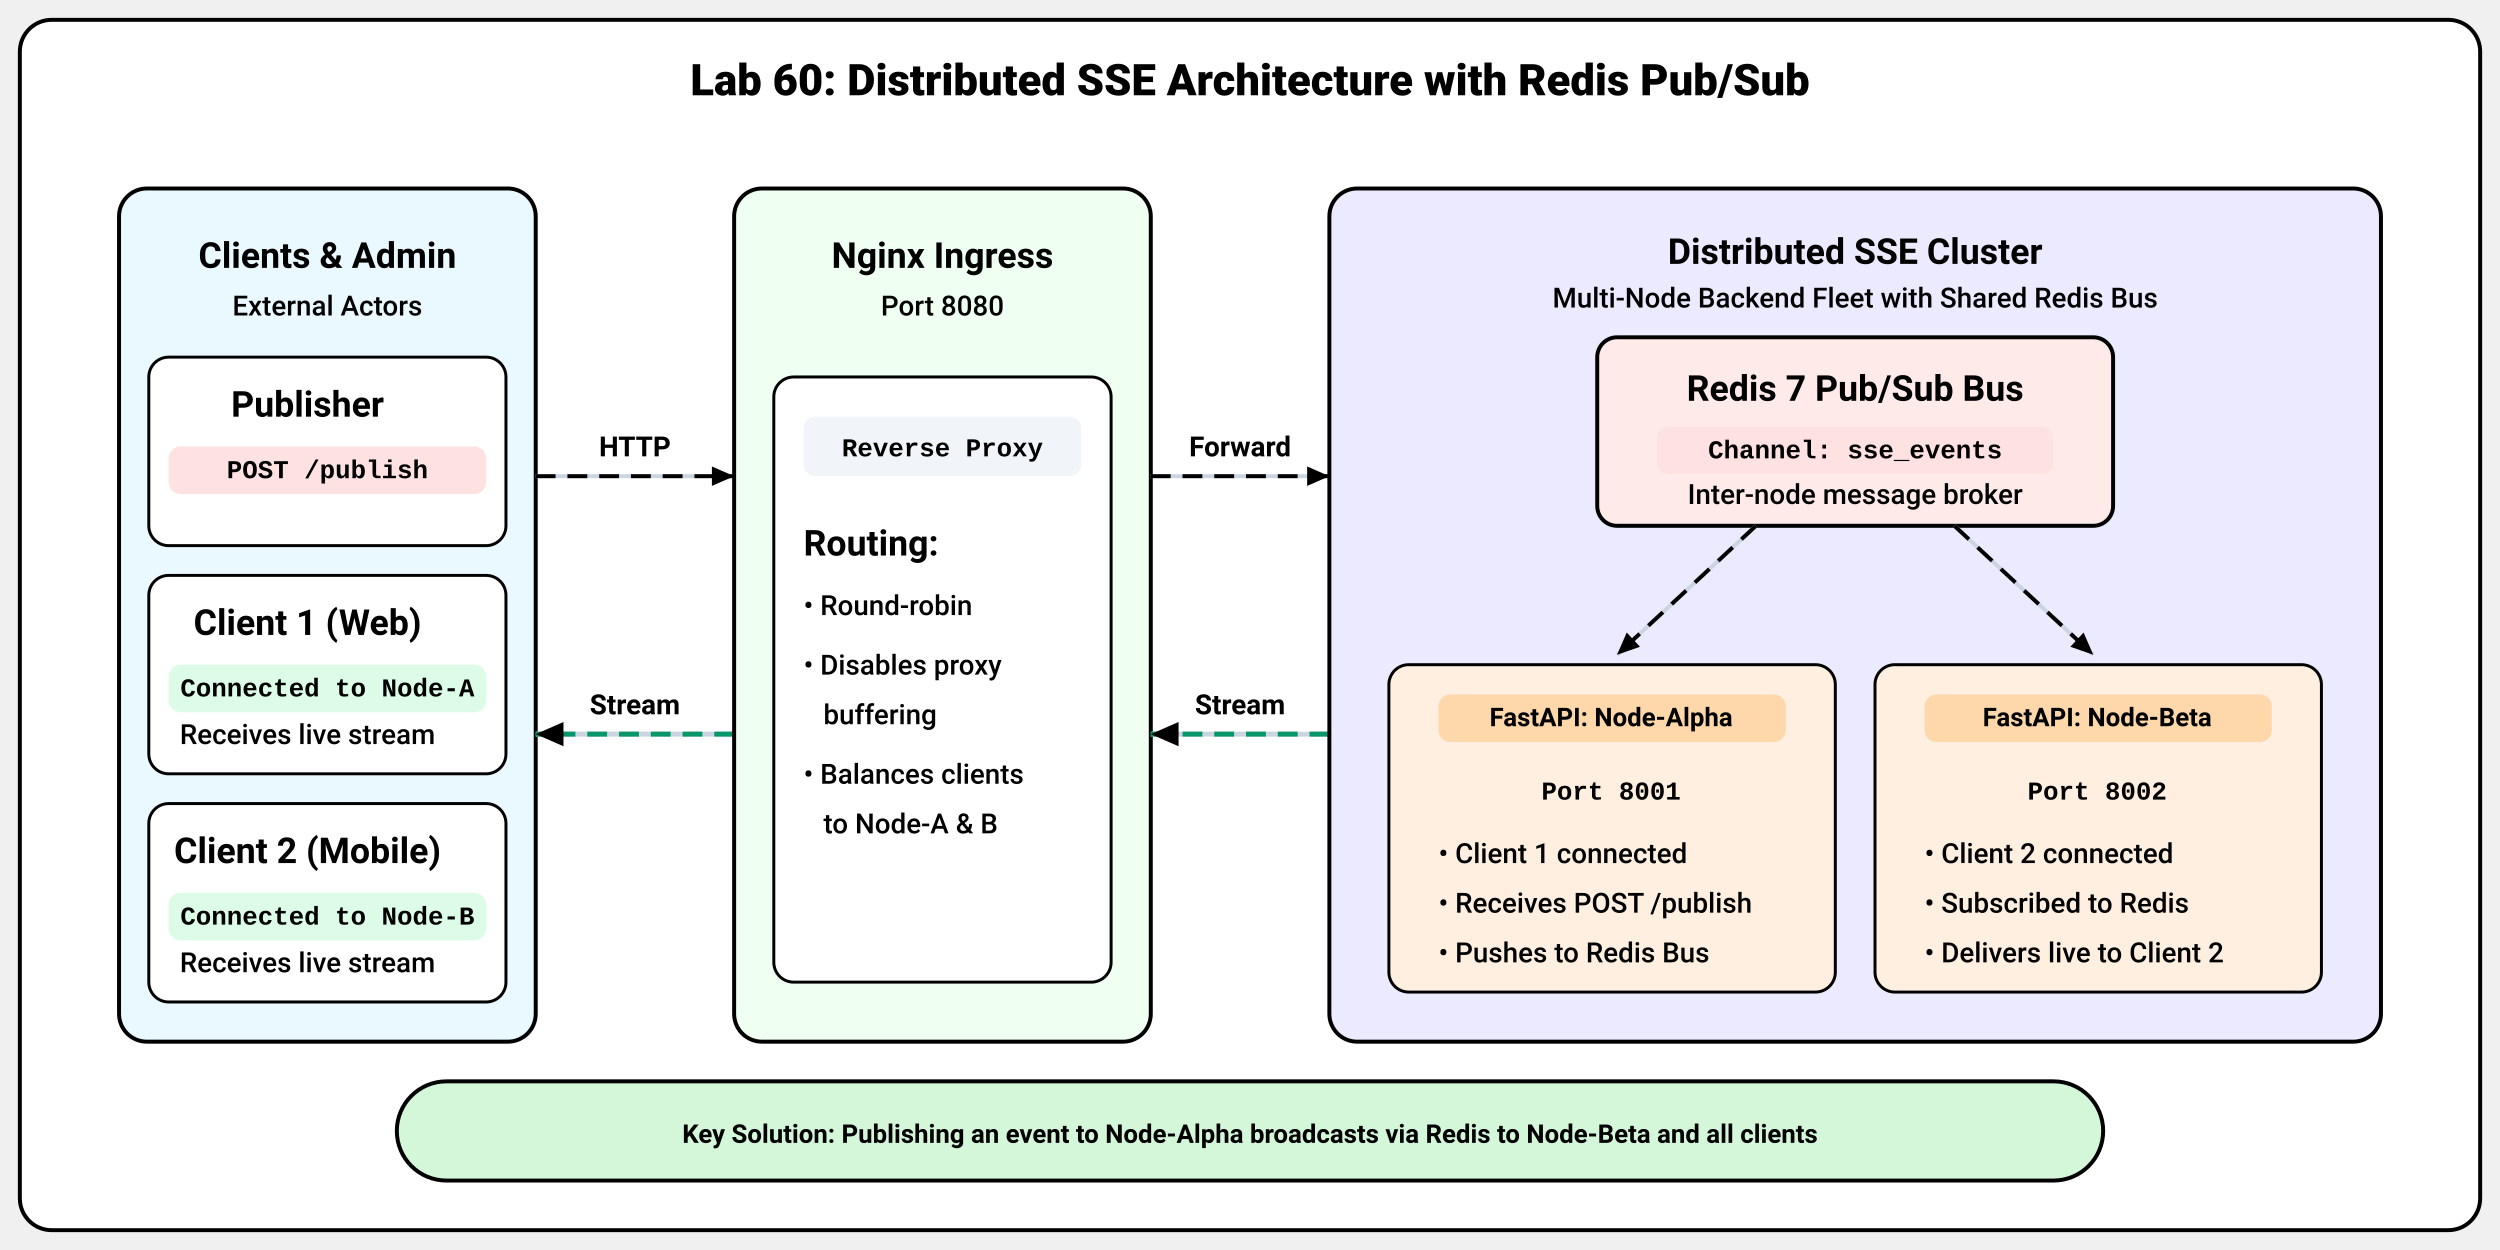
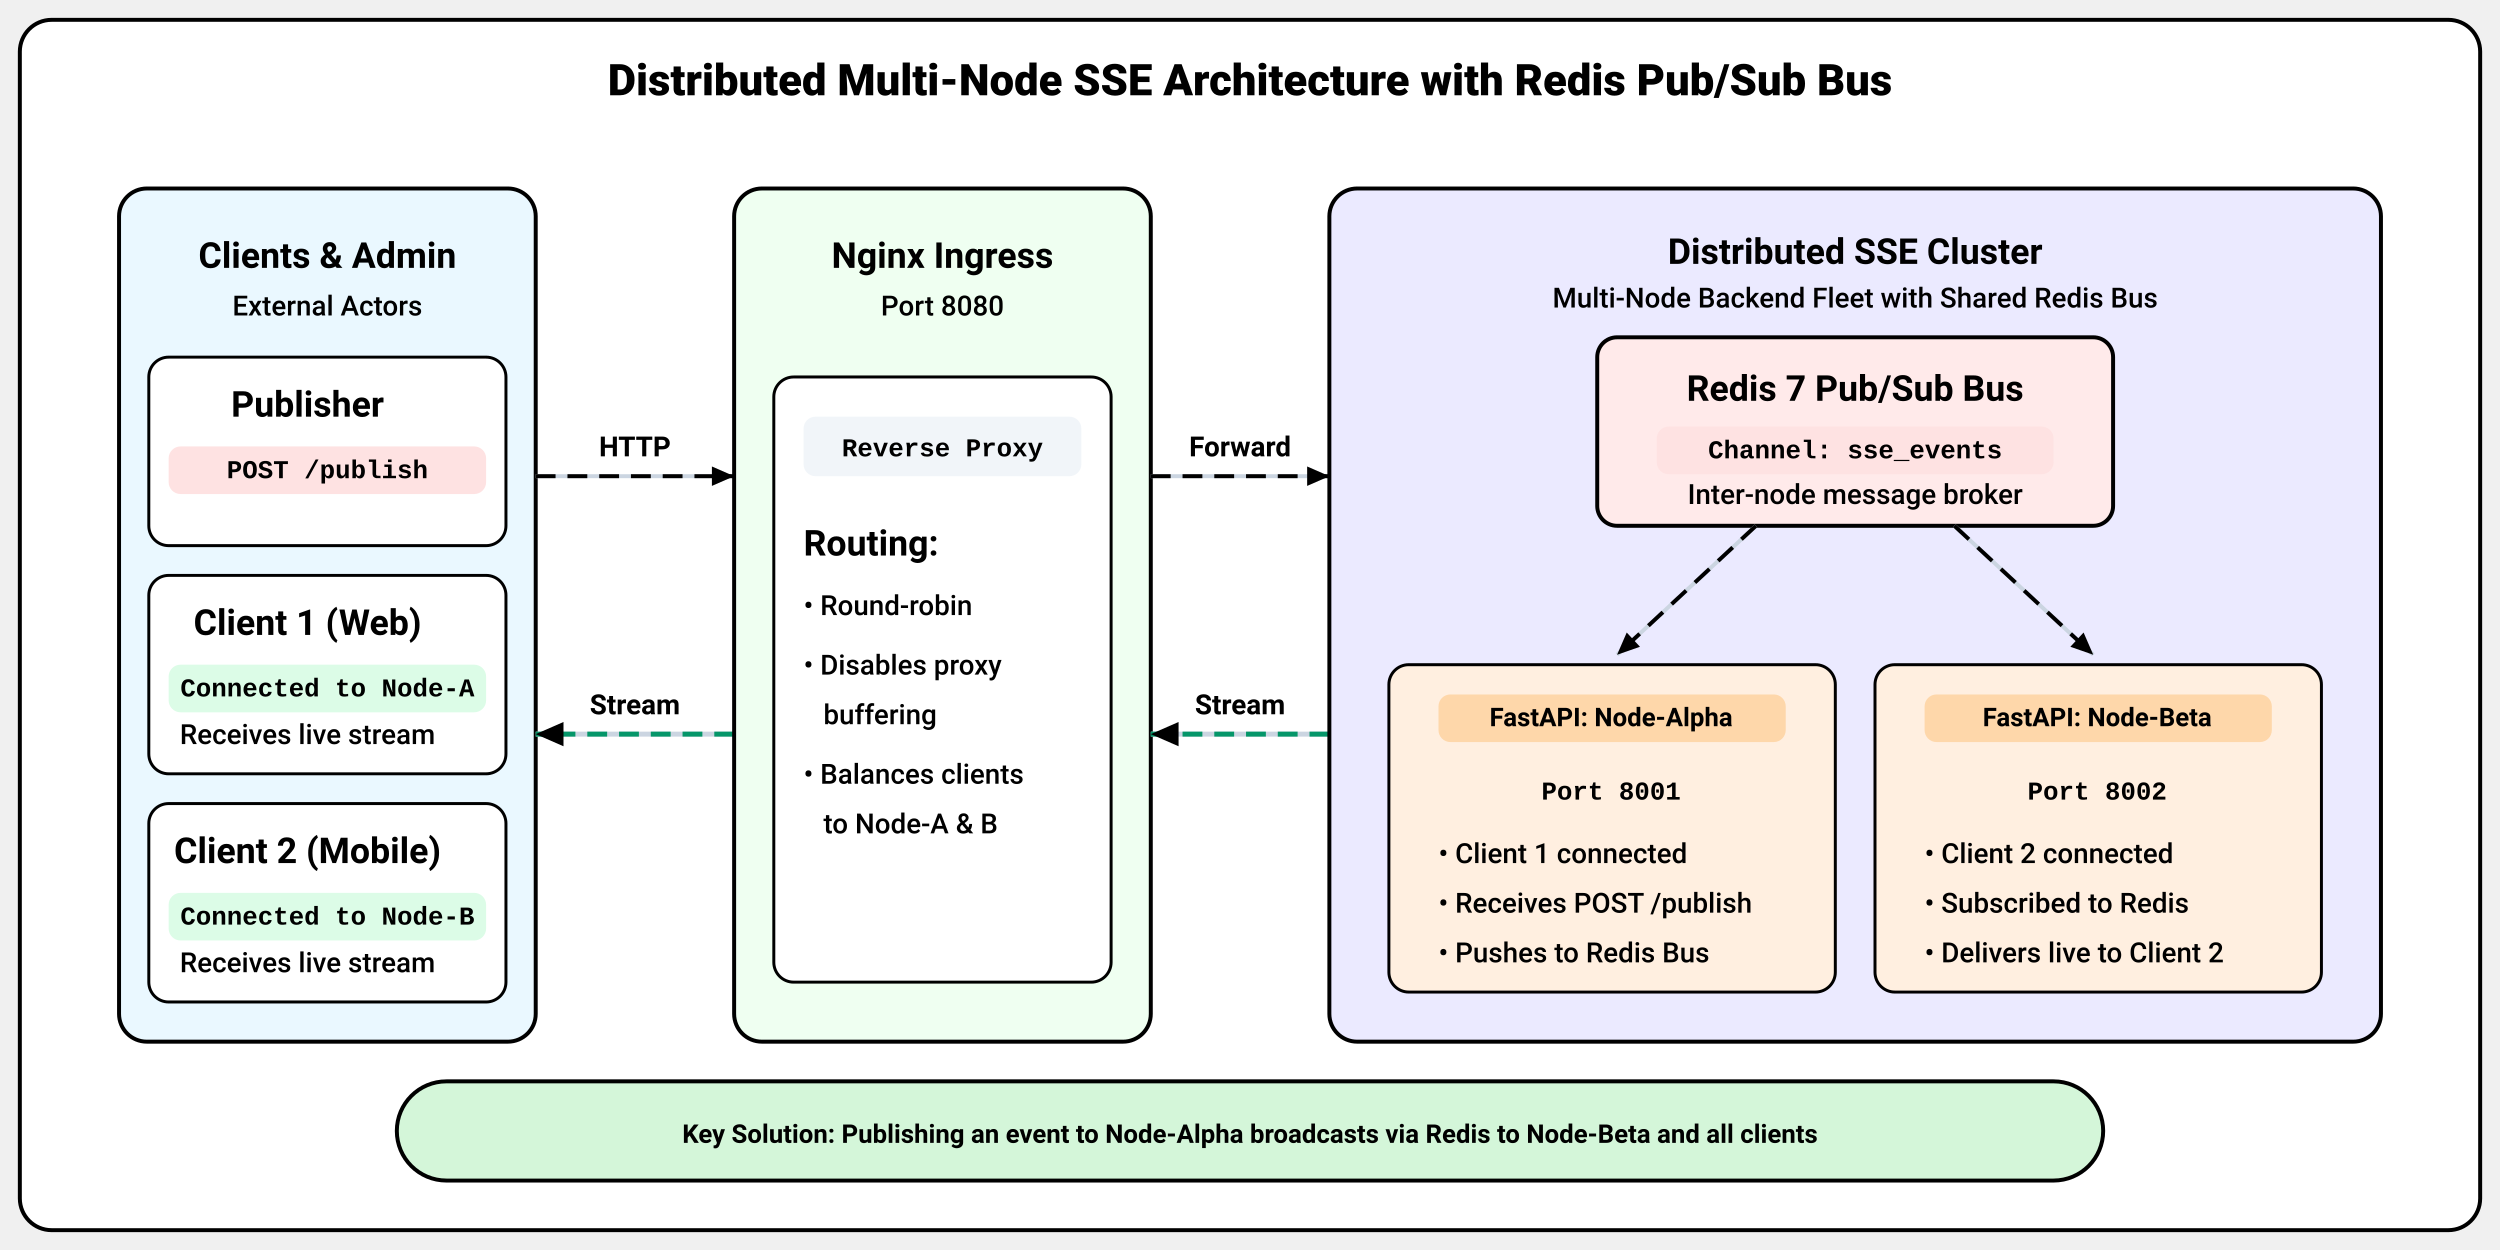
<svg xmlns="http://www.w3.org/2000/svg" viewBox="0 0 1260 630" width="100%">
  <defs>
    <style>
      .txt-title { font-family: -apple-system, BlinkMacSystemFont, "Segoe UI", Roboto, Helvetica, Arial, sans-serif; font-size: 22px; font-weight: 800; fill: #000000; }
      .txt-node-title { font-family: -apple-system, BlinkMacSystemFont, "Segoe UI", Roboto, Helvetica, Arial, sans-serif; font-size: 18px; font-weight: 700; fill: #000000; }
      .txt-node-sub { font-family: -apple-system, BlinkMacSystemFont, "Segoe UI", Roboto, Helvetica, Arial, sans-serif; font-size: 14px; font-weight: 500; fill: #000000; }
      .txt-node-code { font-family: "SFMono-Regular", Consolas, "Liberation Mono", Menlo, monospace; font-size: 13px; font-weight: 700; fill: #000000; }
      .txt-arrow-label { font-family: -apple-system, BlinkMacSystemFont, "Segoe UI", Roboto, Helvetica, Arial, sans-serif; font-size: 14px; font-weight: 700; fill: #000000; }
      .txt-badge { font-family: -apple-system, BlinkMacSystemFont, "Segoe UI", Roboto, Helvetica, Arial, sans-serif; font-size: 13px; font-weight: 700; fill: #000000; }

      @keyframes flow-dash {
        from { stroke-dashoffset: 0; }
        to { stroke-dashoffset: -32; }
      }
      .anim-flow {
        stroke-dasharray: 10 6;
        animation: flow-dash 1.2s linear infinite;
      }
    </style>
    <marker id="arrow" viewBox="0 0 10 10" refX="8" refY="5" markerWidth="7" markerHeight="7" orient="auto">
      <path d="M 0 1.5 L 8 5 L 0 8.5 z" fill="#000000" />
    </marker>
  </defs>
  <rect x="10" y="10" width="1240" height="610" rx="16" fill="#ffffff" stroke="#000000" stroke-width="2" />
-   <text x="630" y="48" class="txt-title" text-anchor="middle">Lab 60: Distributed SSE Architecture with Redis Pub/Sub</text>
+   <text x="630" y="48" class="txt-title" text-anchor="middle">Distributed Multi-Node SSE Architecture with Redis Pub/Sub Bus</text>
  <g transform="translate(60, 95)">
    <rect width="210" height="430" rx="14" fill="#eaf8ff" stroke="#000000" stroke-width="2" />
    <text x="105" y="40" class="txt-node-title" text-anchor="middle">Clients &amp; Admin</text>
    <text x="105" y="64" class="txt-node-sub" text-anchor="middle">External Actors</text>
    <rect x="15" y="85" width="180" height="95" rx="10" fill="#ffffff" stroke="#000000" stroke-width="1.5" />
    <text x="95" y="115" class="txt-node-title" font-size="15" text-anchor="middle">Publisher</text>
    <rect x="25" y="130" width="160" height="24" rx="6" fill="#fee2e2" />
    <text x="105" y="146" class="txt-node-code" font-size="11" text-anchor="middle">POST /publish</text>
    <rect x="15" y="195" width="180" height="100" rx="10" fill="#ffffff" stroke="#000000" stroke-width="1.5" />
    <text x="95" y="225" class="txt-node-title" font-size="15" text-anchor="middle">Client 1 (Web)</text>
    <rect x="25" y="240" width="160" height="24" rx="6" fill="#dcfce7" />
    <text x="105" y="256" class="txt-node-code" font-size="11" text-anchor="middle">Connected to Node-A</text>
    <text x="95" y="280" class="txt-node-sub" font-size="11" text-anchor="middle">Receives live stream</text>
    <rect x="15" y="310" width="180" height="100" rx="10" fill="#ffffff" stroke="#000000" stroke-width="1.5" />
    <text x="95" y="340" class="txt-node-title" font-size="15" text-anchor="middle">Client 2 (Mobile)</text>
    <rect x="25" y="355" width="160" height="24" rx="6" fill="#dcfce7" />
    <text x="105" y="371" class="txt-node-code" font-size="11" text-anchor="middle">Connected to Node-B</text>
    <text x="95" y="395" class="txt-node-sub" font-size="11" text-anchor="middle">Receives live stream</text>
  </g>
  <path d="M 270 240 L 370 240" fill="none" stroke="#cbd5e1" stroke-width="2" />
  <path d="M 270 240 L 370 240" fill="none" stroke="#000000" stroke-width="2" class="anim-flow" marker-end="url(#arrow)" />
  <text x="320" y="230" class="txt-arrow-label" text-anchor="middle">HTTP</text>
  <path d="M 370 370 L 270 370" fill="none" stroke="#cbd5e1" stroke-width="2.5" />
  <path d="M 370 370 L 270 370" fill="none" stroke="#059669" stroke-width="2.5" class="anim-flow" marker-end="url(#arrow)" />
  <text x="320" y="360" class="txt-arrow-label" text-anchor="middle">Stream</text>
  <g transform="translate(370, 95)">
    <rect width="210" height="430" rx="14" fill="#effff1" stroke="#000000" stroke-width="2" />
    <text x="105" y="40" class="txt-node-title" text-anchor="middle">Nginx Ingress</text>
    <text x="105" y="64" class="txt-node-sub" text-anchor="middle">Port 8080</text>
    <rect x="20" y="95" width="170" height="305" rx="10" fill="#ffffff" stroke="#000000" stroke-width="1.5" />
    <rect x="35" y="115" width="140" height="30" rx="6" fill="#f1f5f9" />
    <text x="105" y="135" class="txt-node-code" font-size="12" text-anchor="middle">Reverse Proxy</text>
    <text x="35" y="185" class="txt-node-title" font-size="14">Routing:</text>
    <text x="35" y="215" class="txt-node-sub">• Round-robin</text>
    <text x="35" y="245" class="txt-node-sub">• Disables proxy</text>
    <text x="45" y="270" class="txt-node-sub">buffering</text>
    <text x="35" y="300" class="txt-node-sub">• Balances clients</text>
    <text x="45" y="325" class="txt-node-sub">to Node-A &amp; B</text>
  </g>
  <path d="M 580 240 L 670 240" fill="none" stroke="#cbd5e1" stroke-width="2" />
  <path d="M 580 240 L 670 240" fill="none" stroke="#000000" stroke-width="2" class="anim-flow" marker-end="url(#arrow)" />
  <text x="625" y="230" class="txt-arrow-label" text-anchor="middle">Forward</text>
  <path d="M 670 370 L 580 370" fill="none" stroke="#cbd5e1" stroke-width="2.5" />
  <path d="M 670 370 L 580 370" fill="none" stroke="#059669" stroke-width="2.5" class="anim-flow" marker-end="url(#arrow)" />
  <text x="625" y="360" class="txt-arrow-label" text-anchor="middle">Stream</text>
  <g transform="translate(670, 95)">
    <rect width="530" height="430" rx="14" fill="#ebeaff" stroke="#000000" stroke-width="2" />
    <text x="265" y="38" class="txt-node-title" text-anchor="middle">Distributed SSE Cluster</text>
    <text x="265" y="60" class="txt-node-sub" text-anchor="middle">Multi-Node Backend Fleet with Shared Redis Bus</text>
    <g transform="translate(135, 75)">
      <rect width="260" height="95" rx="10" fill="#ffeaea" stroke="#000000" stroke-width="2" />
      <text x="130" y="32" class="txt-node-title" text-anchor="middle">Redis 7 Pub/Sub Bus</text>
      <rect x="30" y="45" width="200" height="24" rx="6" fill="#fee2e2" />
      <text x="130" y="61" class="txt-node-code" font-size="11" text-anchor="middle">Channel: sse_events</text>
      <text x="130" y="84" class="txt-node-sub" font-size="11" text-anchor="middle">Inter-node message broker</text>
    </g>
    <path d="M 215 170 L 145 235" fill="none" stroke="#cbd5e1" stroke-width="2" />
    <path d="M 215 170 L 145 235" fill="none" stroke="#000000" stroke-width="2" class="anim-flow" marker-end="url(#arrow)" />
    <path d="M 315 170 L 385 235" fill="none" stroke="#cbd5e1" stroke-width="2" />
    <path d="M 315 170 L 385 235" fill="none" stroke="#000000" stroke-width="2" class="anim-flow" marker-end="url(#arrow)" />
    <g transform="translate(30, 240)">
      <rect width="225" height="165" rx="10" fill="#ffefe0" stroke="#000000" stroke-width="1.5" />
      <rect x="25" y="15" width="175" height="24" rx="6" fill="#fed7aa" />
      <text x="112" y="31" class="txt-badge" font-size="12" text-anchor="middle">FastAPI: Node-Alpha</text>
      <text x="112" y="68" class="txt-node-code" font-size="12" text-anchor="middle">Port 8001</text>
      <text x="25" y="100" class="txt-node-sub">• Client 1 connected</text>
      <text x="25" y="125" class="txt-node-sub">• Receives POST /publish</text>
      <text x="25" y="150" class="txt-node-sub">• Pushes to Redis Bus</text>
    </g>
    <g transform="translate(275, 240)">
      <rect width="225" height="165" rx="10" fill="#ffefe0" stroke="#000000" stroke-width="1.5" />
      <rect x="25" y="15" width="175" height="24" rx="6" fill="#fed7aa" />
      <text x="112" y="31" class="txt-badge" font-size="12" text-anchor="middle">FastAPI: Node-Beta</text>
      <text x="112" y="68" class="txt-node-code" font-size="12" text-anchor="middle">Port 8002</text>
      <text x="25" y="100" class="txt-node-sub">• Client 2 connected</text>
      <text x="25" y="125" class="txt-node-sub">• Subscribed to Redis</text>
      <text x="25" y="150" class="txt-node-sub">• Delivers live to Client 2</text>
    </g>
  </g>
  <g transform="translate(200, 545)">
    <rect width="860" height="50" rx="25" fill="#d4f6d9" stroke="#000000" stroke-width="2" />
    <text x="430" y="31" class="txt-badge" font-size="15" text-anchor="middle">Key Solution: Publishing an event to Node-Alpha broadcasts via Redis to Node-Beta and all clients</text>
  </g>
</svg>
